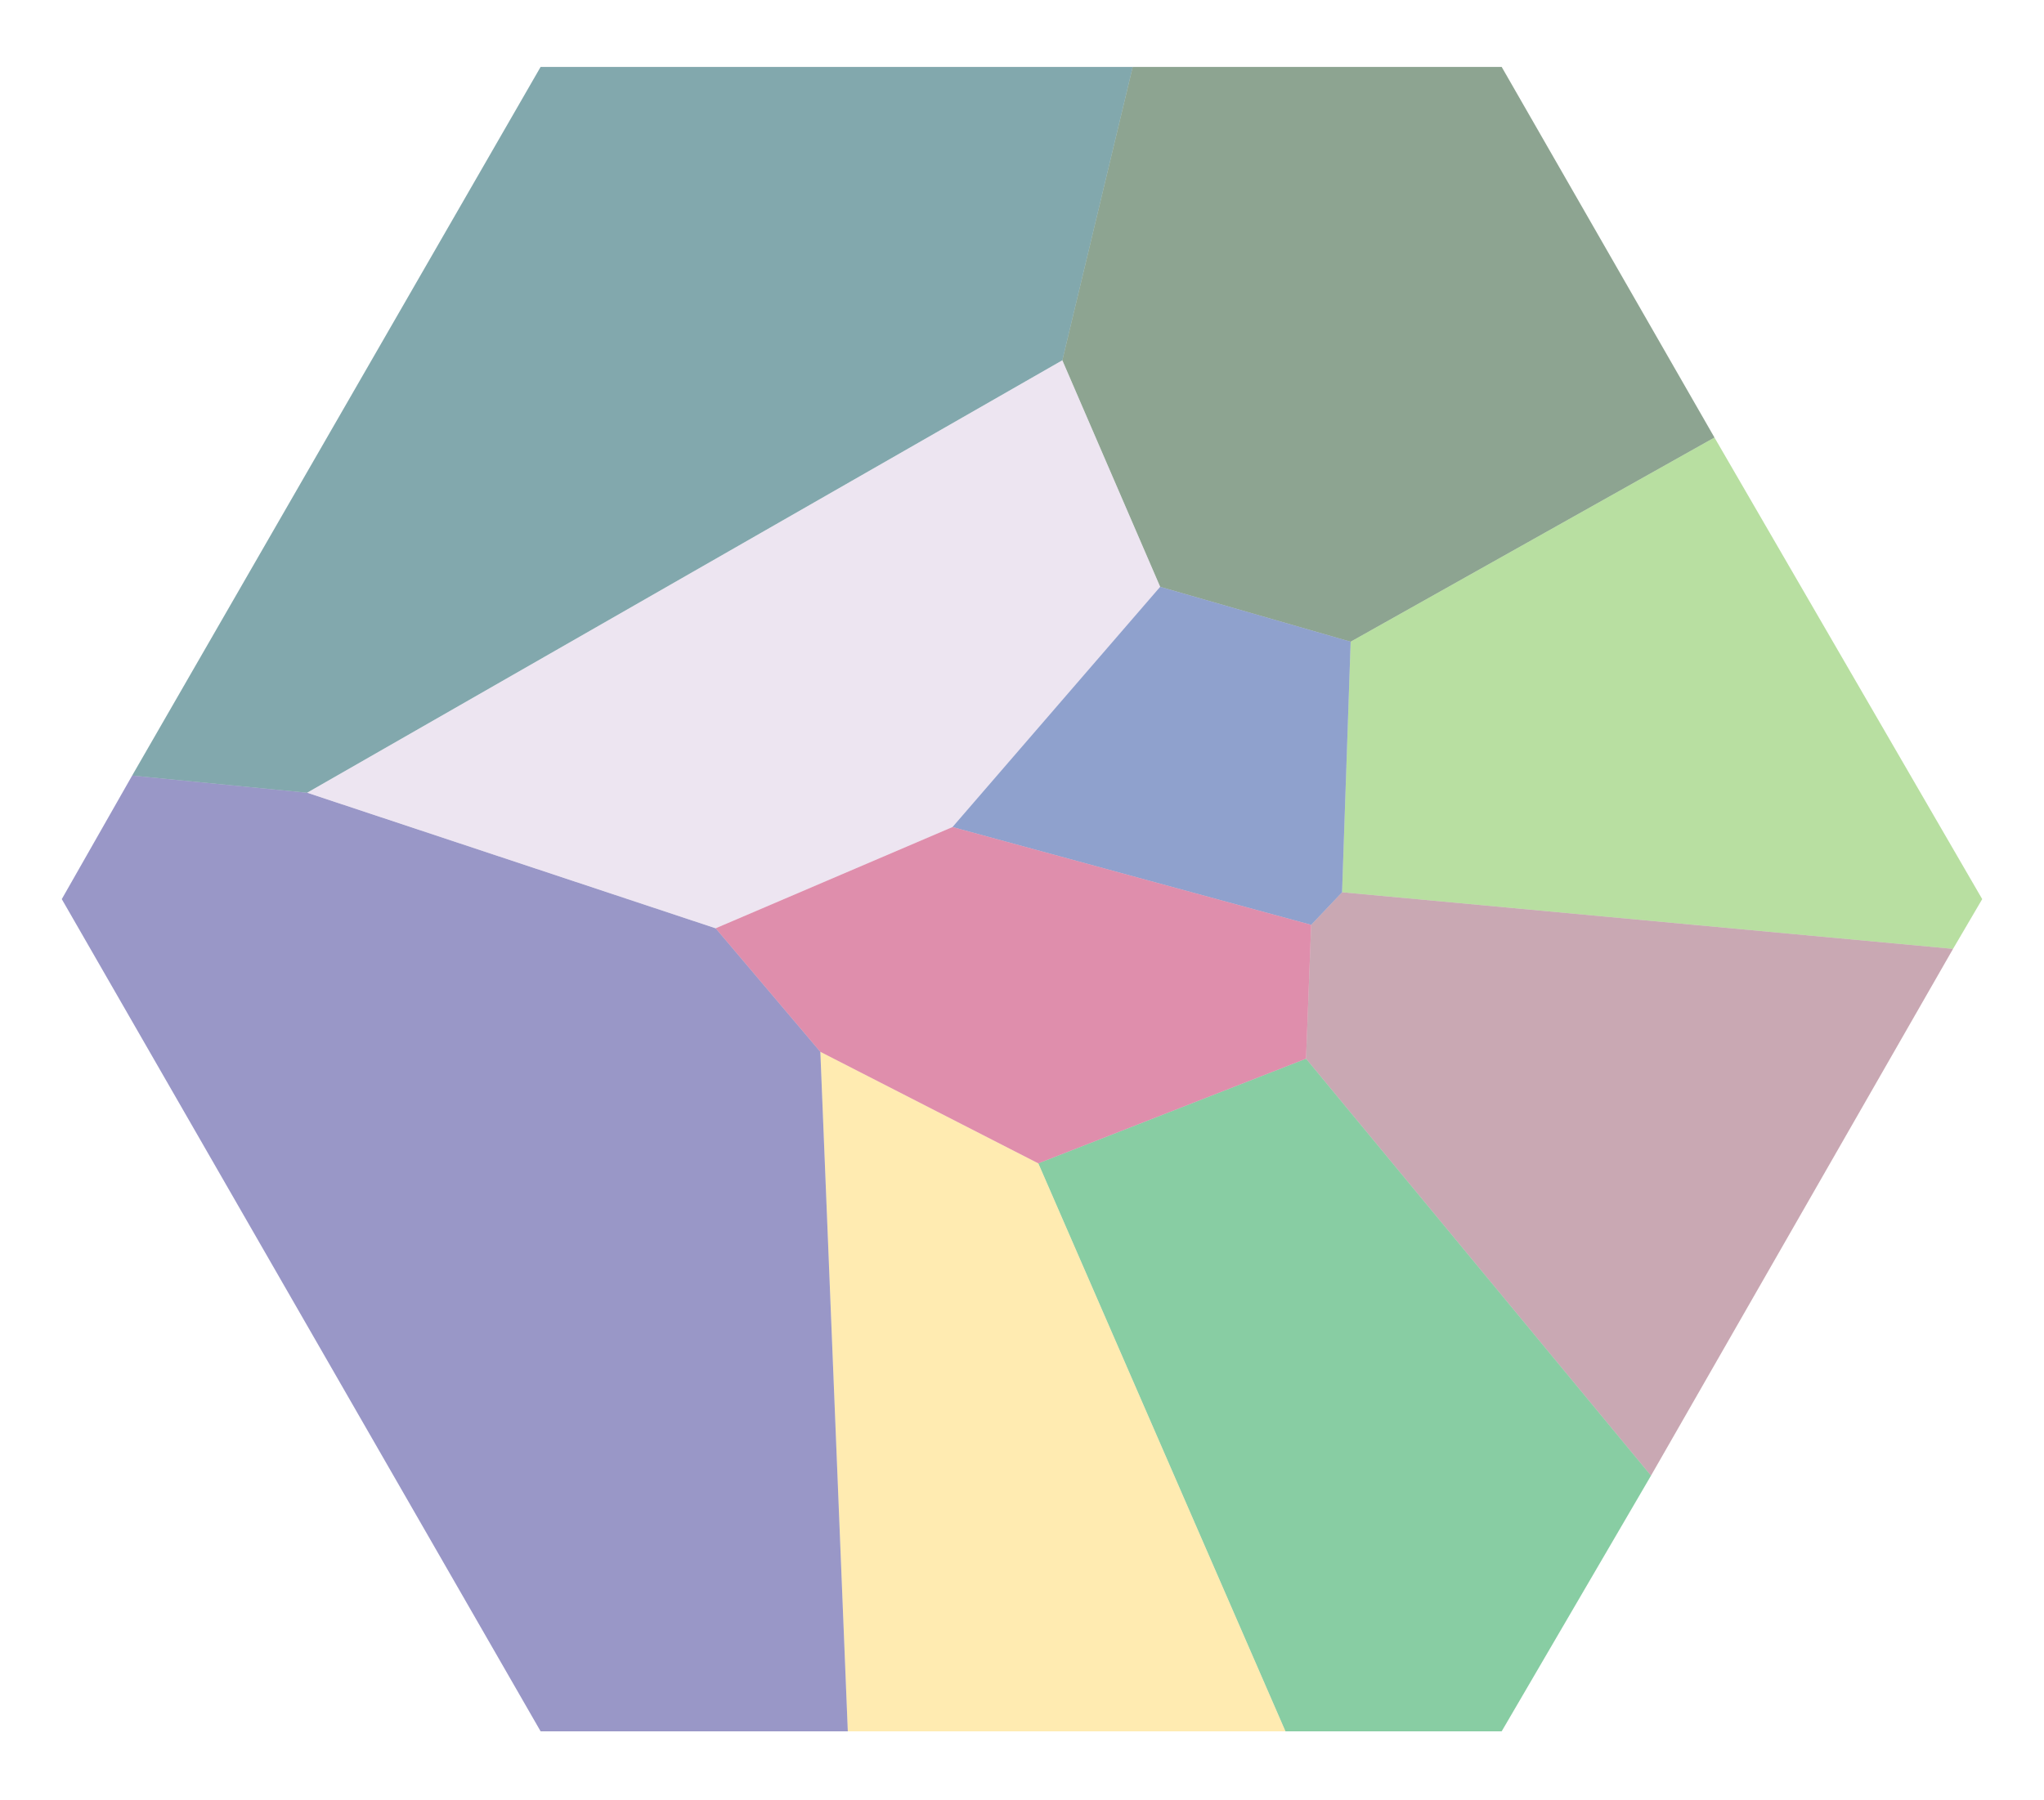
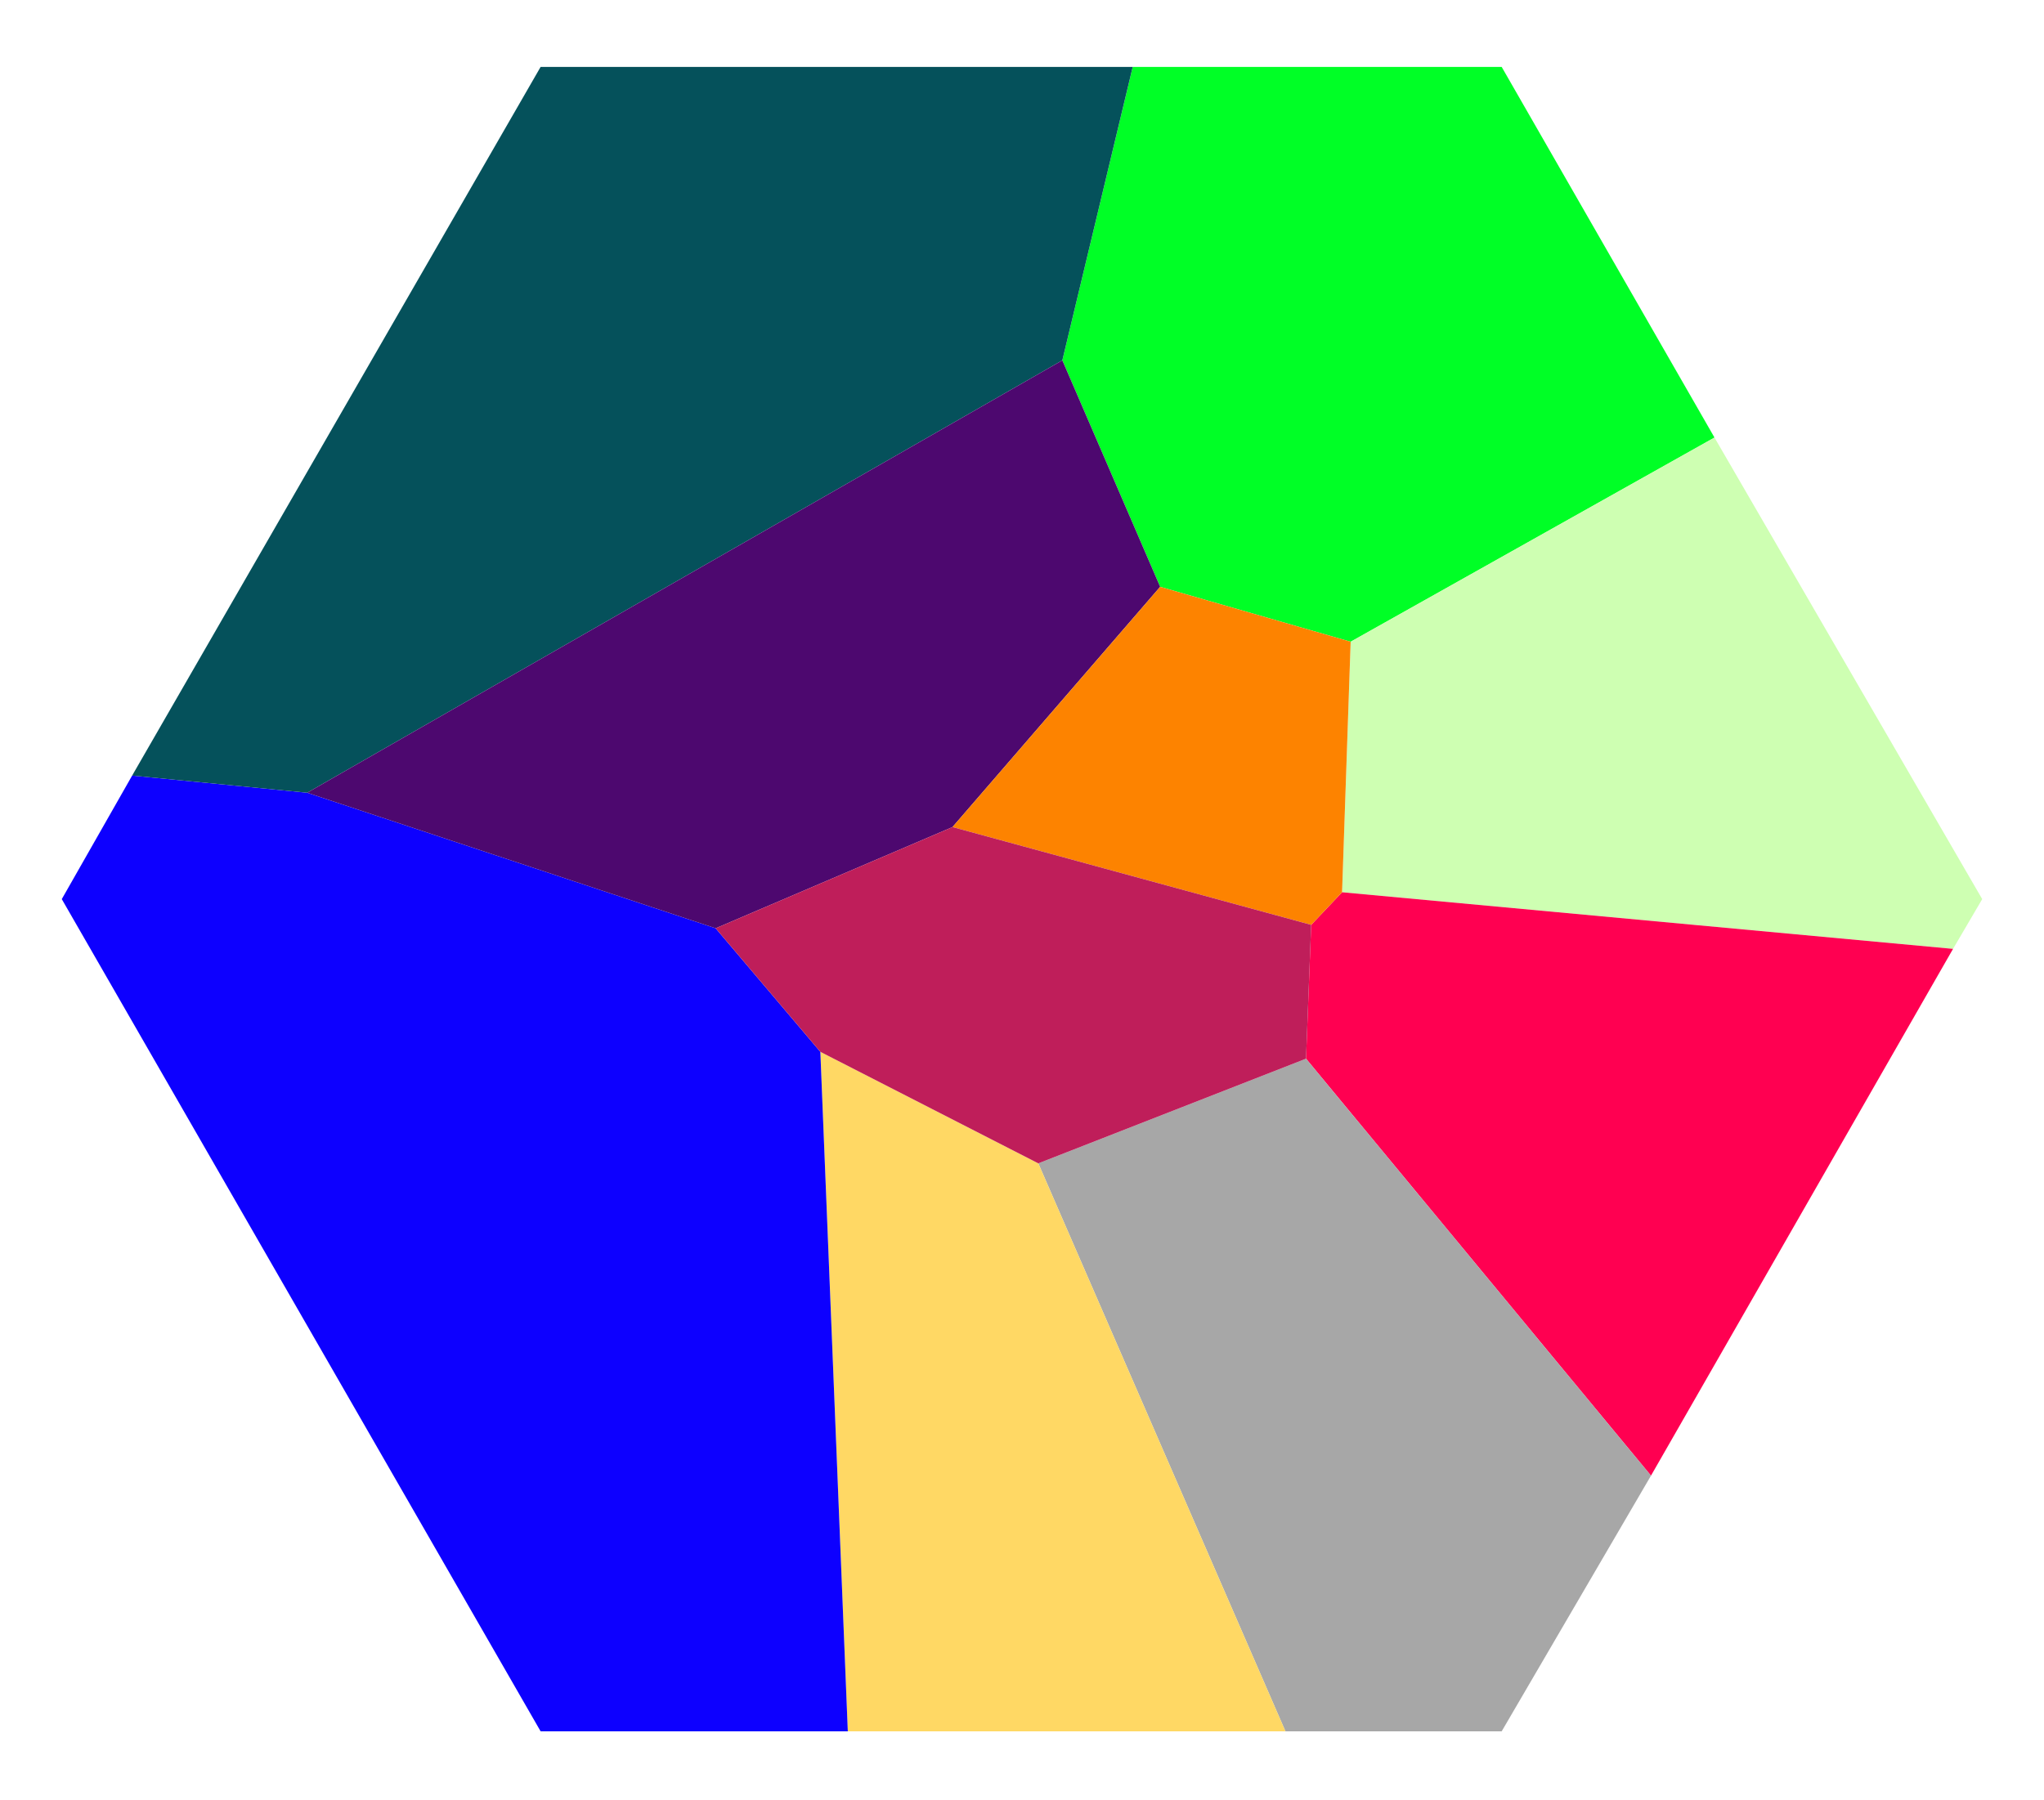
<svg xmlns="http://www.w3.org/2000/svg" id="Westgate" viewBox="0 0 119.1 104.9">
-   <polygon points="87.5 3.9 66 3.9 61.9 21 67.6 34.2 78.7 37.4 99.9 25.5 87.5 3.9" style="fill: #1c4a23; opacity: .5;" />
-   <polygon points="78.7 37.4 78.2 52 113.8 55.3 115.5 52.4 99.9 25.5 78.7 37.4" style="fill: #72bf44; opacity: .5;" />
-   <polygon points="78.2 52 76.4 53.9 76.1 61.7 96.2 86 113.8 55.3 78.2 52" style="fill: #935267; opacity: .5;" />
-   <polygon points="76.1 61.7 60.5 67.8 74.9 100.9 87.5 100.9 96.2 86 76.1 61.7" style="fill: #119b48; opacity: .5;" />
-   <polygon points="60.5 67.8 47.8 61.3 49.4 100.9 74.9 100.9 60.5 67.8" style="fill: #ffd864; opacity: .5;" />
-   <polygon points="47.8 61.3 41.7 54.1 17.9 46.2 7.7 45.2 3.6 52.4 31.5 100.9 49.4 100.9 47.8 61.3" style="fill: #342f90; opacity: .5;" />
-   <polygon points="7.7 45.2 31.5 3.9 66 3.9 61.9 21 17.9 46.2 7.7 45.2" style="fill: #05515b; opacity: .5;" />
-   <polygon points="17.9 46.2 61.9 21 67.6 34.2 55.5 48.2 41.7 54.1 17.9 46.2" style="fill: #dbcbe3; opacity: .5;" />
-   <polygon points="67.6 34.2 78.7 37.4 78.2 52 76.4 53.9 55.5 48.2 67.6 34.2" style="fill: #20439b; opacity: .5;" />
-   <polygon points="55.5 48.2 76.4 53.9 76.1 61.7 60.5 67.8 47.8 61.3 41.7 54.1 55.5 48.2" style="fill: #bf1e5a; opacity: .5;" />
+   <polygon id="westgate_ranchersfast" points="87.5 3.9 66 3.9 61.9 21 67.6 34.2 78.7 37.4 99.9 25.5 87.5 3.9" style="fill: #00ff26ff;" />
+   <polygon id="westgate_lordsmouth" points="78.7 37.4 78.2 52 113.8 55.3 115.5 52.4 99.9 25.5 78.7 37.4" style="fill: #ceffb2ff;" />
+   <polygon id="westgate_lostpartition" points="78.2 52 76.4 53.9 76.1 61.7 96.2 86 113.8 55.3 78.2 52" style="fill: #ff0051ff;" />
+   <polygon id="westgate_longstone" points="76.1 61.7 60.5 67.8 74.9 100.9 87.5 100.9 96.2 86 76.1 61.7" style="fill: #a7a7a7ff;" />
+   <polygon id="westgate_zeusdemise" points="60.5 67.8 47.8 61.3 49.4 100.9 74.9 100.9 60.5 67.8" style="fill: #ffd864;" />
+   <polygon id="westgate_wyattwick" points="47.8 61.3 41.7 54.1 17.9 46.2 7.7 45.2 3.6 52.4 31.5 100.9 49.4 100.9 47.8 61.3" style="fill: #0d00ffff;" />
+   <polygon id="westgate_thegallows" points="7.7 45.2 31.5 3.9 66 3.9 61.9 21 17.9 46.2 7.7 45.2" style="fill: #05515b;" />
+   <polygon id="westgate_holdfast" points="17.9 46.2 61.9 21 67.6 34.2 55.5 48.2 41.7 54.1 17.9 46.2" style="fill: #4d086fff;" />
+   <polygon id="westgate_kingstone" points="67.6 34.2 78.7 37.4 78.2 52 76.4 53.9 55.5 48.2 67.6 34.2" style="fill: #fd8300ff;" />
+   <polygon id="westgate_westgatekeep" points="55.5 48.2 76.4 53.9 76.1 61.7 60.5 67.8 47.8 61.3 41.7 54.1 55.5 48.2" style="fill: #bf1e5a;" />
</svg>
